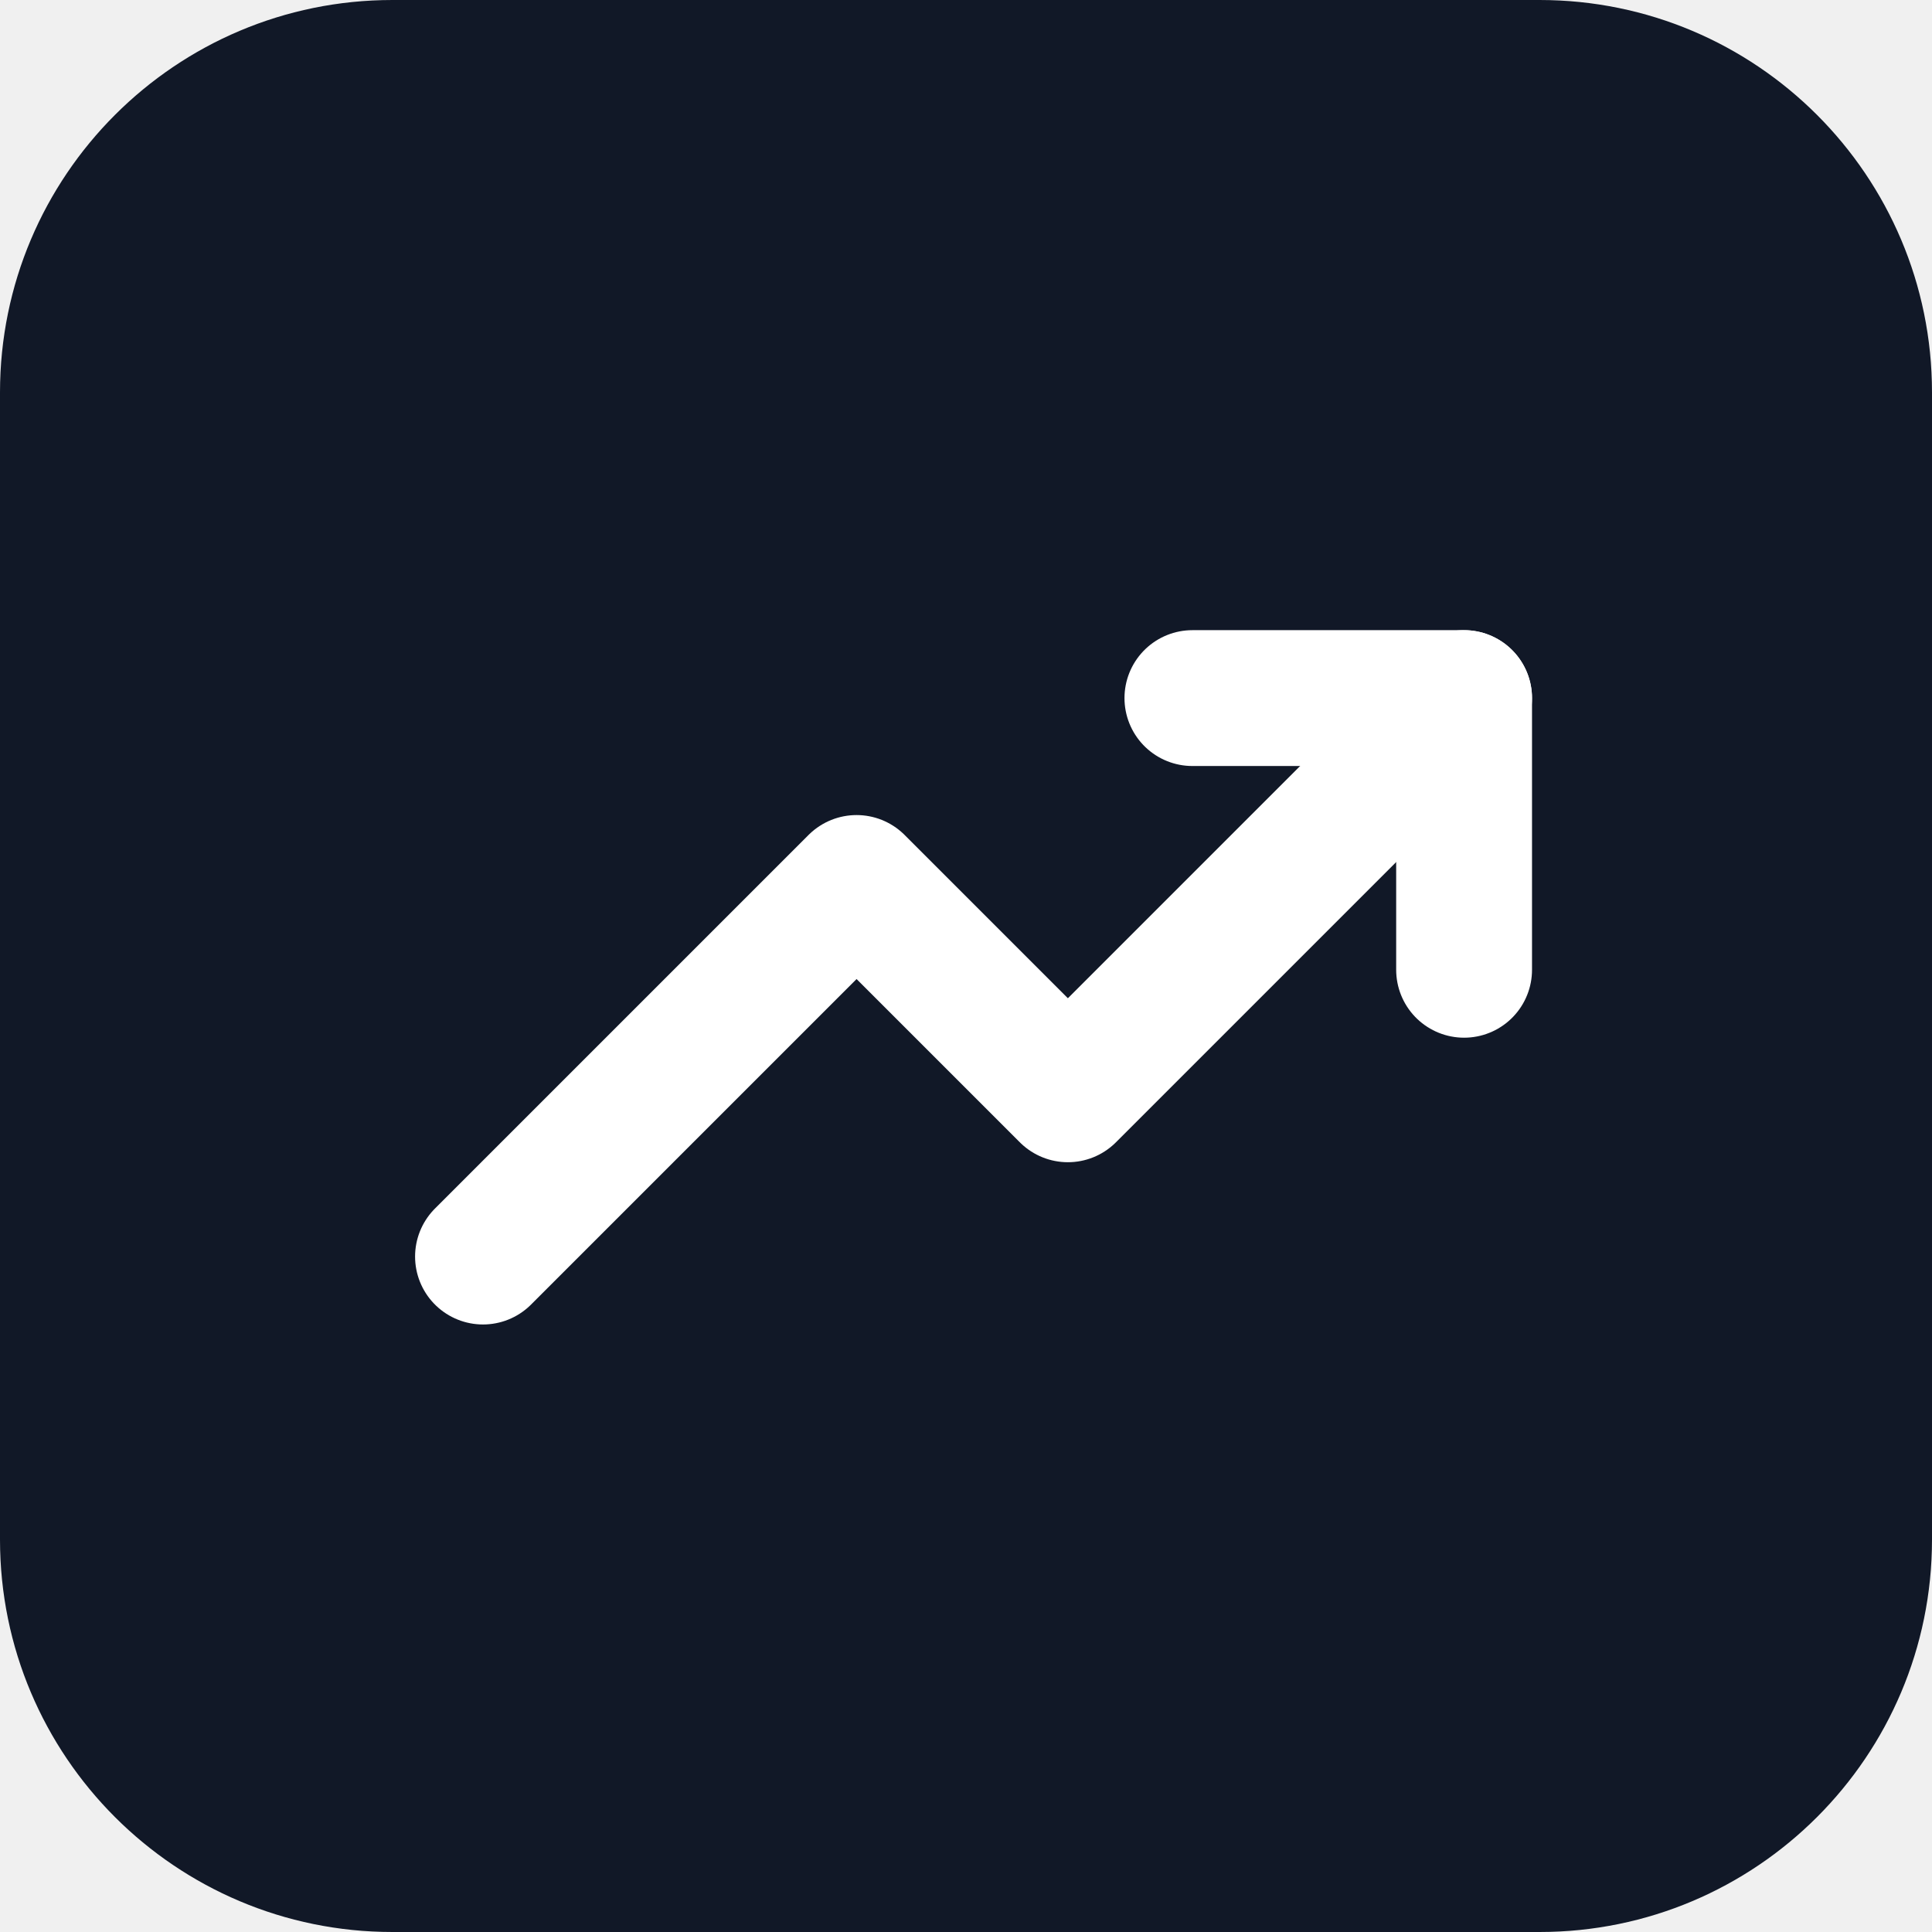
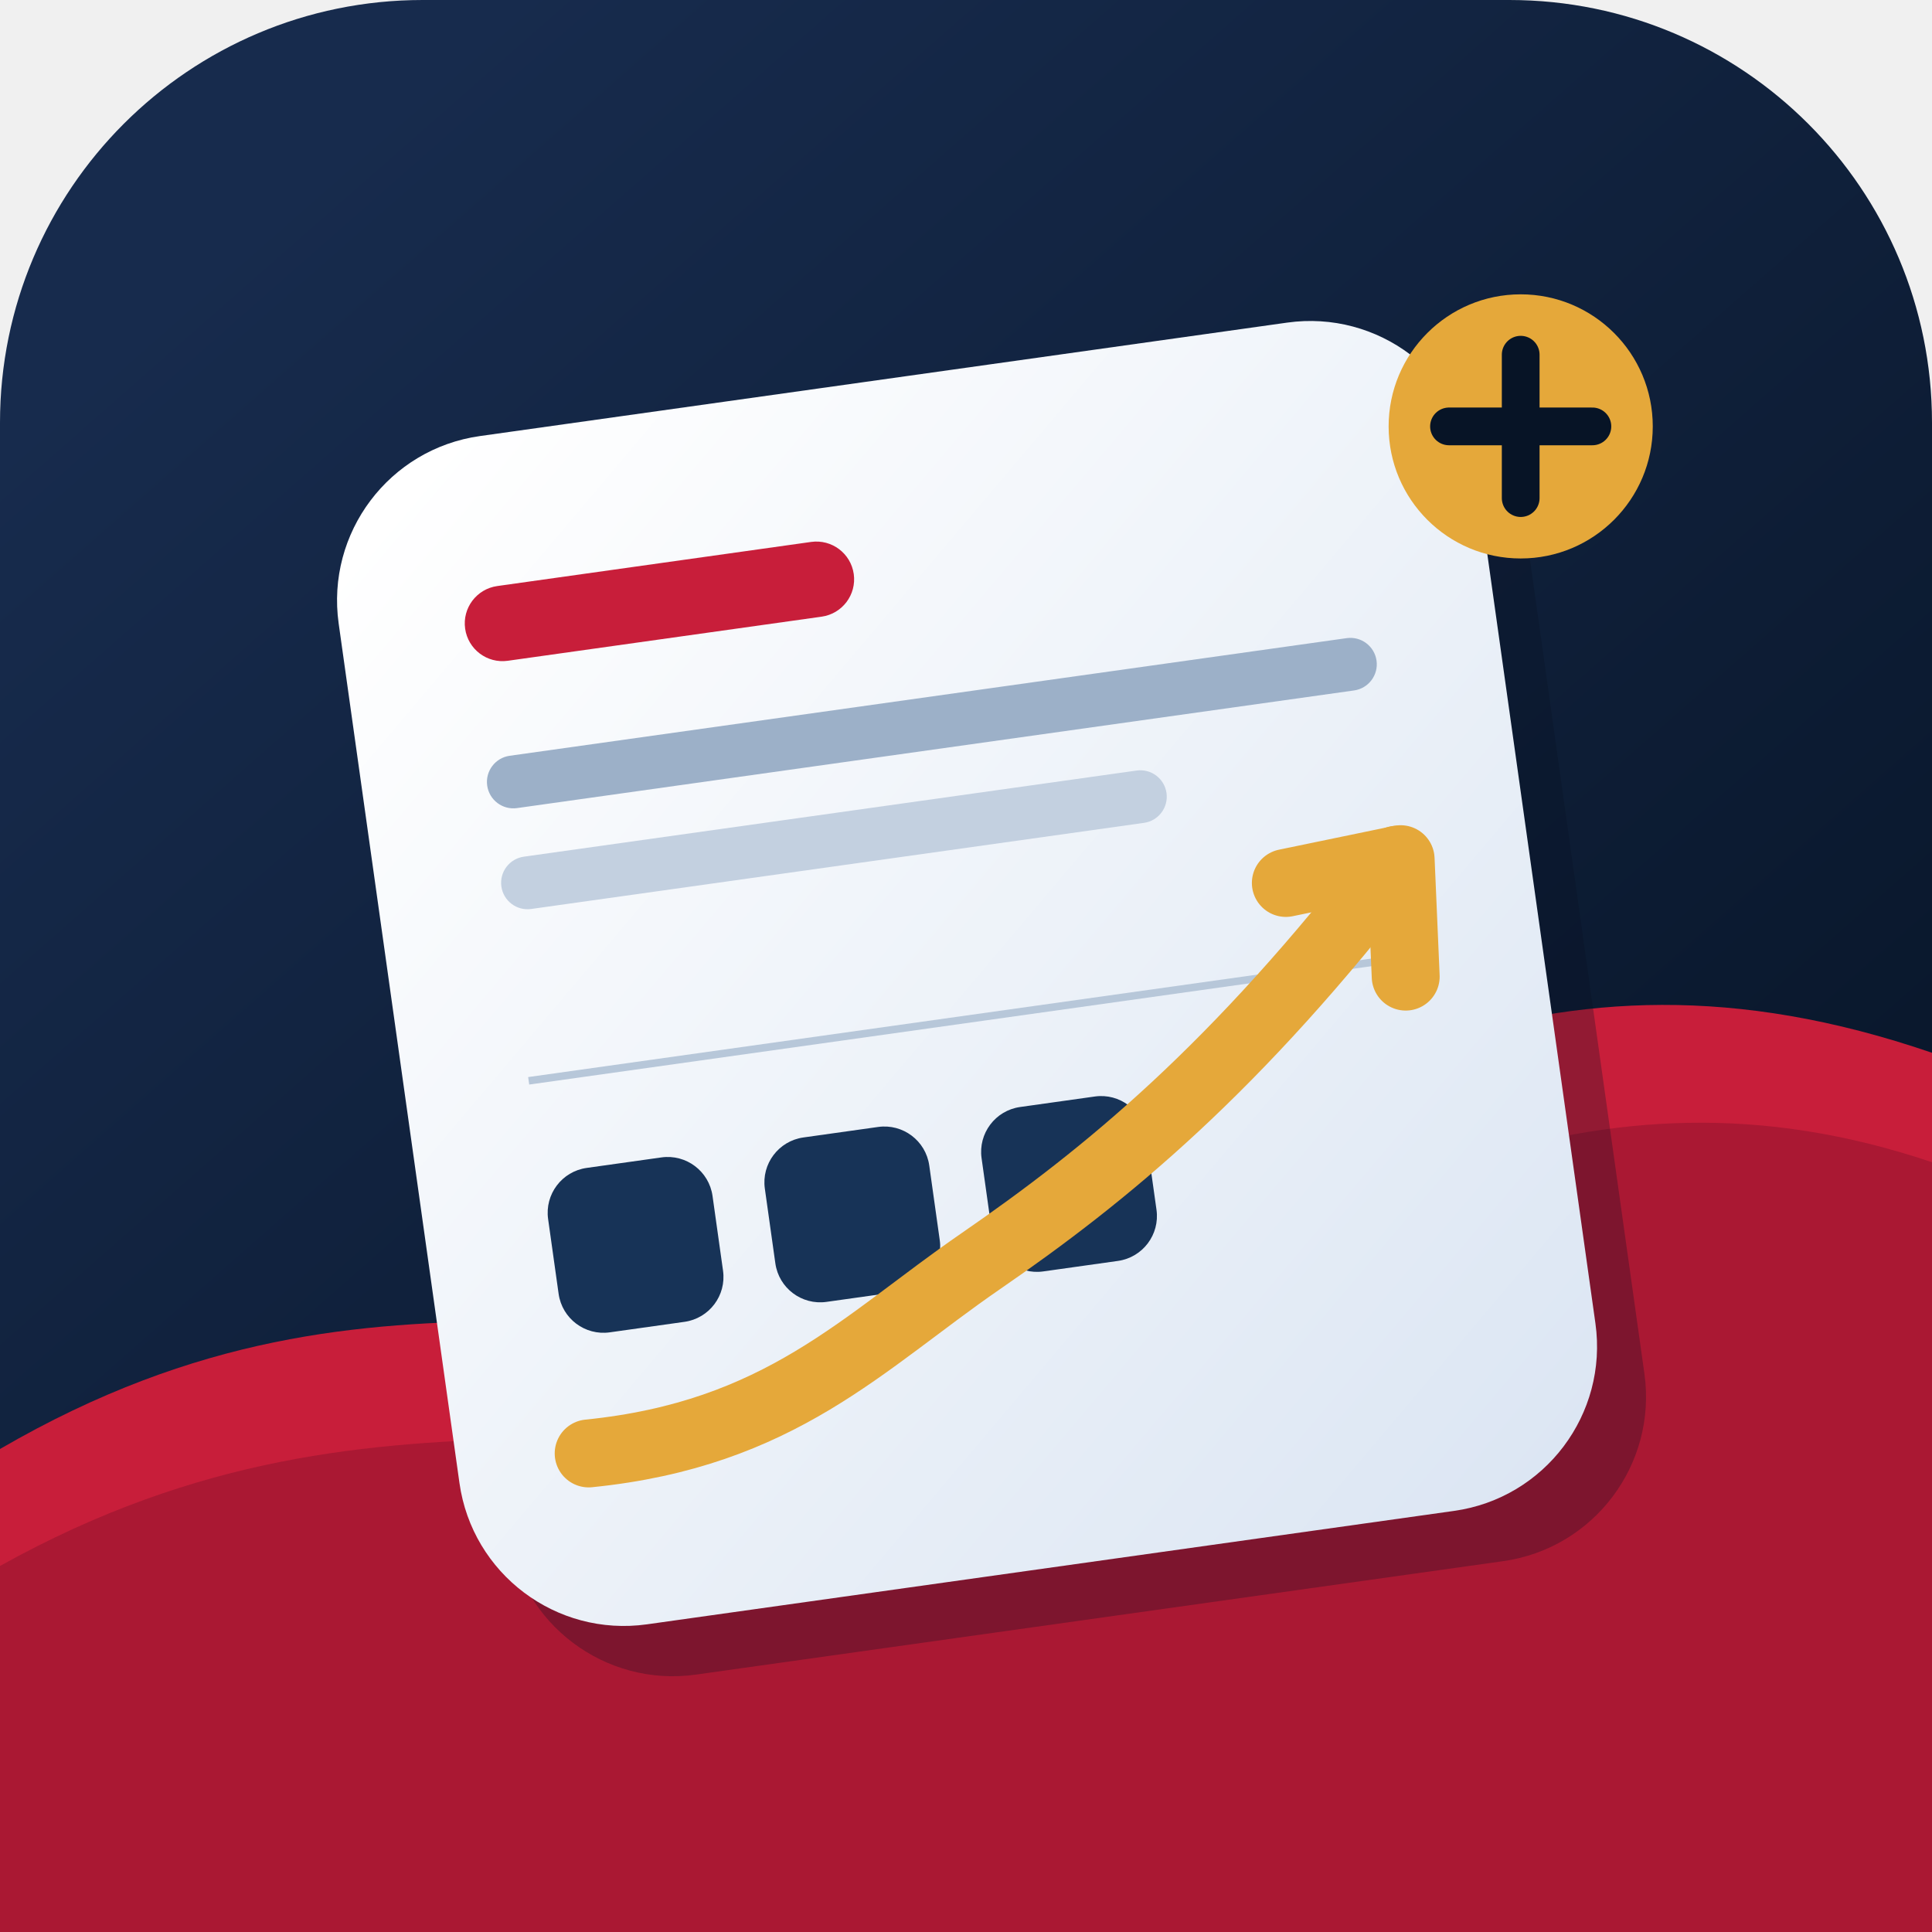
- <svg xmlns="http://www.w3.org/2000/svg" viewBox="0 0 256 256" role="img" aria-labelledby="title desc">
-   <rect width="256" height="256" rx="52" fill="#111827" />
-   <path d="M64 166.5 113.5 117l28 28L194 92.5" fill="none" stroke="#ffffff" stroke-linecap="round" stroke-linejoin="round" stroke-width="18" />
-   <path d="M158 92.5H194V128.5" fill="none" stroke="#ffffff" stroke-linecap="round" stroke-linejoin="round" stroke-width="18" />
+ <svg xmlns="http://www.w3.org/2000/svg" viewBox="0 0 512 512" role="img" aria-labelledby="title desc">
+   <defs>
+     <linearGradient id="ground" x1="74" y1="52" x2="438" y2="466" gradientUnits="userSpaceOnUse">
+       <stop stop-color="#172B4D" />
+       <stop offset="1" stop-color="#071426" />
+     </linearGradient>
+     <linearGradient id="paper" x1="127" y1="108" x2="394" y2="407" gradientUnits="userSpaceOnUse">
+       <stop stop-color="#FFFFFF" />
+       <stop offset="1" stop-color="#DCE6F3" />
+     </linearGradient>
+   </defs>
+   <rect width="512" height="512" rx="112" fill="url(#ground)" />
+   <path d="M0 384C105 323 172 372 260 331C346 291 407 243 512 279V512H0Z" fill="#C81E3A" />
+   <path d="M0 415C106 356 180 402 271 360C355 321 420 277 512 308V512H0Z" fill="#9E1630" opacity=".72" />
+   <g transform="rotate(-8 256 256)">
+     <rect x="104" y="99" width="304" height="318" rx="44" fill="#06101F" opacity=".28" transform="translate(11 15)" />
+     <rect x="104" y="99" width="304" height="318" rx="44" fill="url(#paper)" />
+     <rect x="137" y="139" width="104" height="20" rx="10" fill="#C81E3A" />
+     <rect x="137" y="184" width="238" height="14" rx="7" fill="#9CB0C8" />
+     <rect x="137" y="211" width="178" height="14" rx="7" fill="#C3D0E0" />
+     <rect x="137" y="269" width="238" height="2" fill="#B7C7D9" />
+     <rect x="137" y="295" width="44" height="44" rx="12" fill="#173357" />
+     <rect x="195" y="295" width="44" height="44" rx="12" fill="#173357" />
+     <rect x="253" y="295" width="44" height="44" rx="12" fill="#173357" />
+     <path d="M139 370C190 372 215 351 249 334C285 316 323 293 373 244" fill="none" stroke="#E5A83A" stroke-linecap="round" stroke-width="18" />
+     <path d="m343 246 31-2-3 31" fill="none" stroke="#E5A83A" stroke-linecap="round" stroke-linejoin="round" stroke-width="18" />
+   </g>
+   <circle cx="403" cy="113" r="35" fill="#E5A83A" />
+   <path d="M403 94v38M384 113h38" stroke="#071426" stroke-linecap="round" stroke-width="10" />
</svg>
